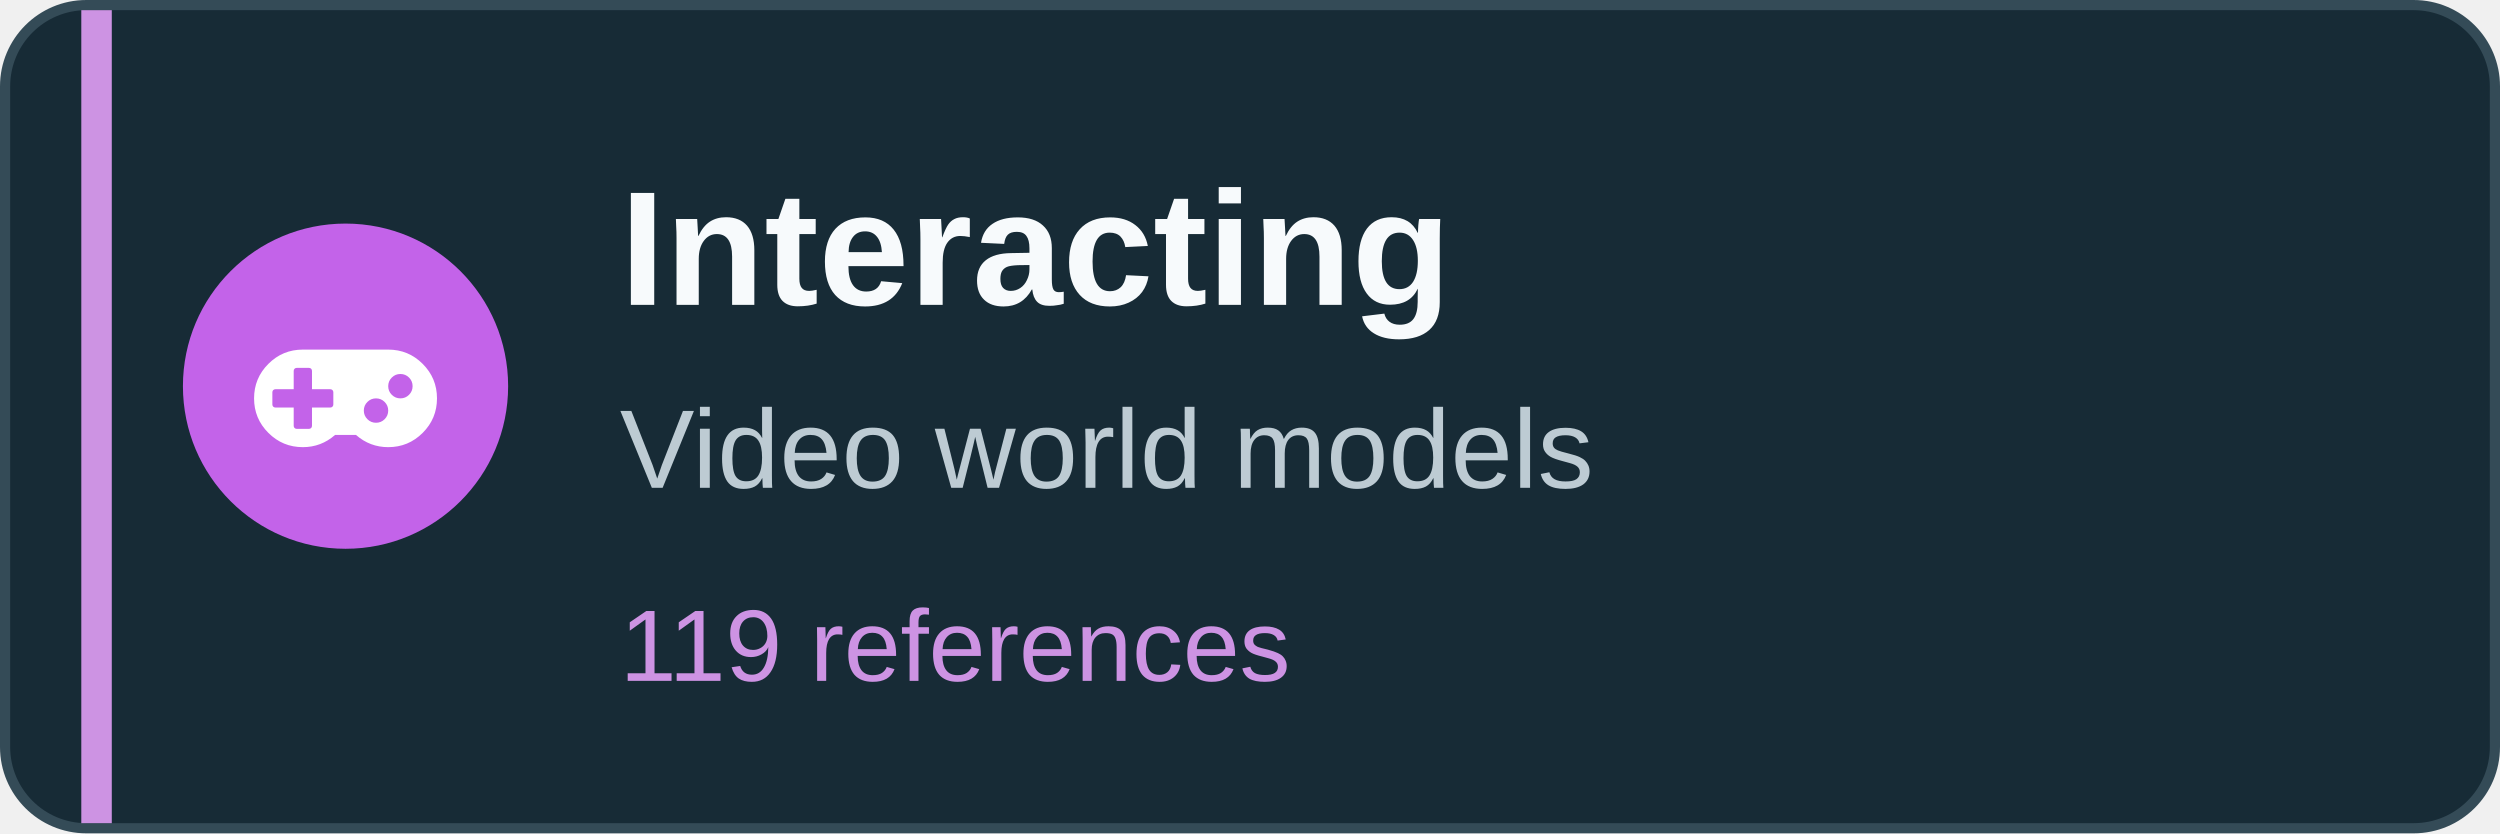
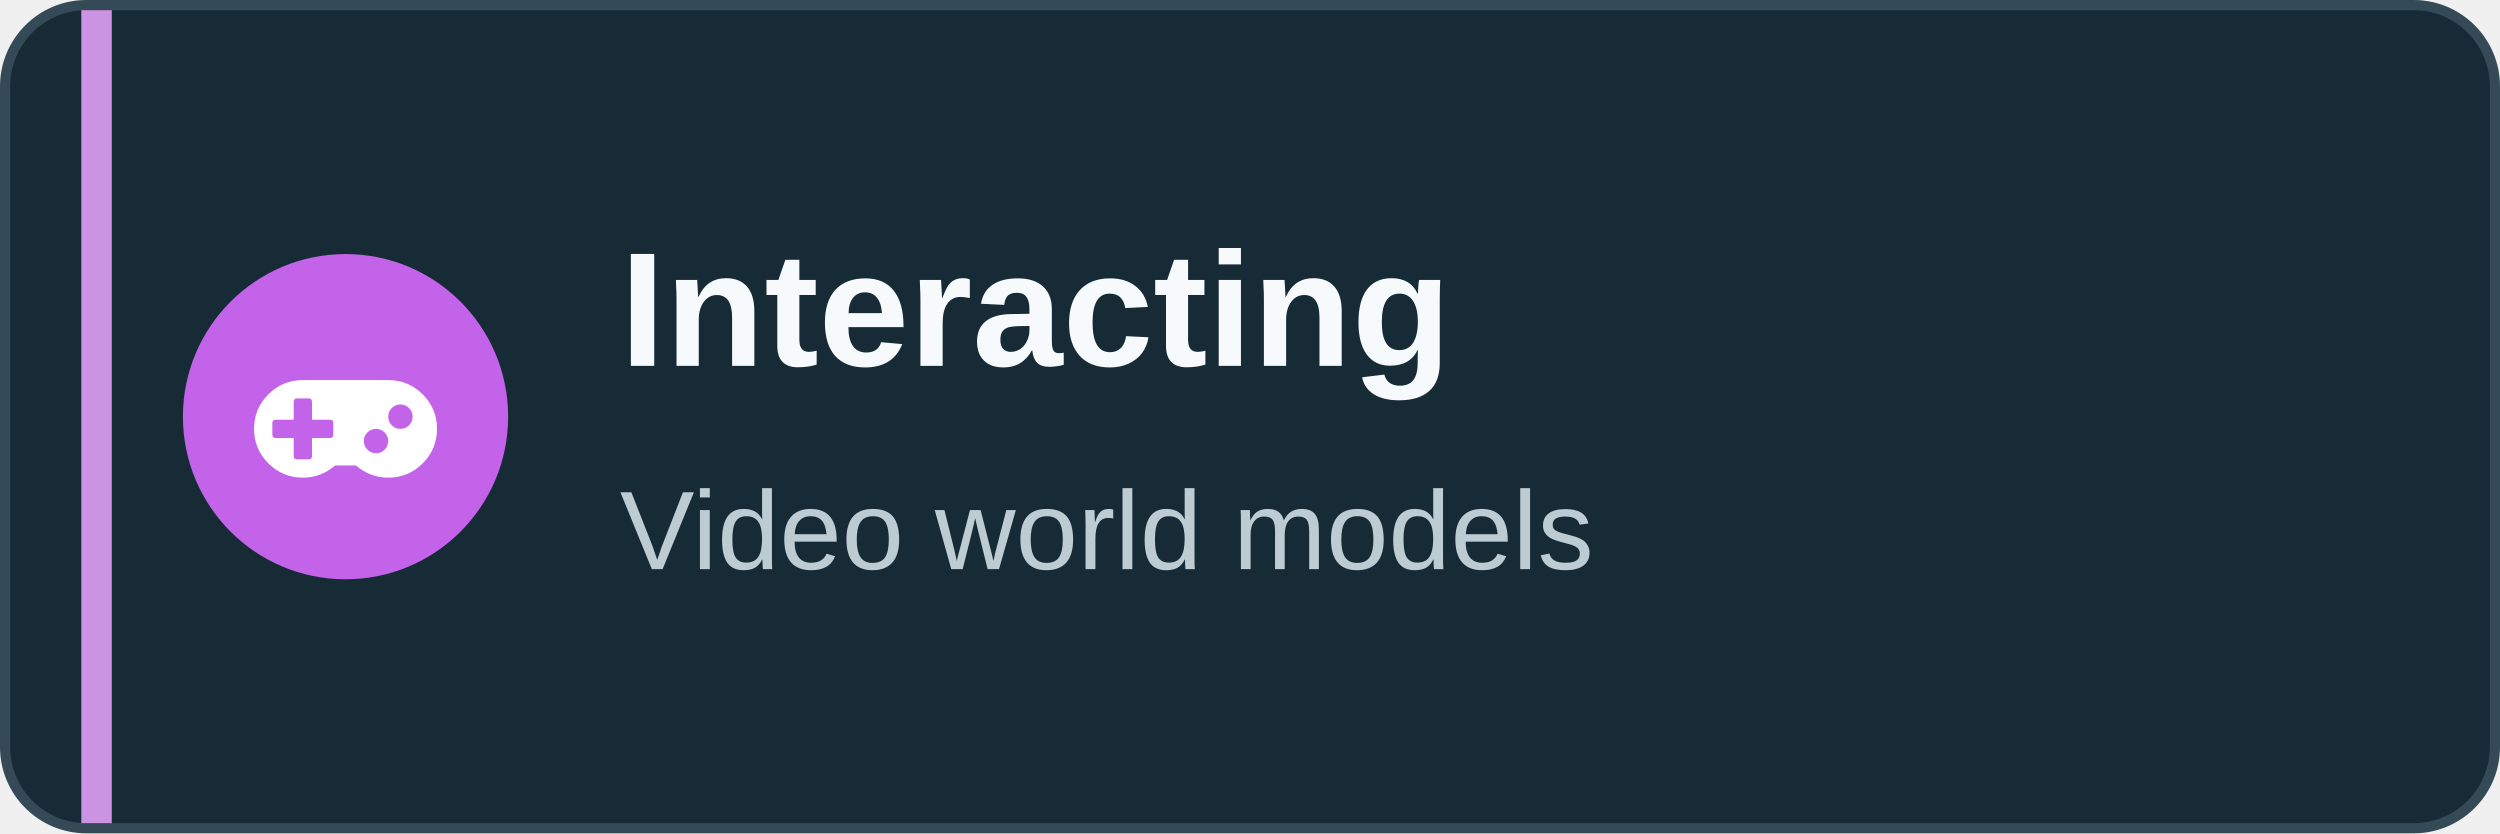
- <svg xmlns="http://www.w3.org/2000/svg" width="246" height="82" viewBox="0 0 246 82" role="img" aria-label="Interacting: 119 references">
+ <svg xmlns="http://www.w3.org/2000/svg" width="246" height="82" viewBox="0 0 246 82" role="img" aria-label="Interacting: video world models">
  <rect x=".5" y=".5" width="245" height="81" rx="8" fill="#172b36" stroke="#344b57" />
  <path d="M8 1h3v80H8z" fill="#CD93E3" />
-   <svg x="18" y="22" width="32" height="32" viewBox="0 0 64 64">
+   <svg x="18" y="25" width="32" height="32" viewBox="0 0 64 64">
    <circle cx="32" cy="32" r="32" fill="#C363E9" />
    <path fill="#fff" transform="translate(14 44) scale(0.01875 -0.01875)" d="M832 448v128q0 14 -9 23t-23 9h-192v192q0 14 -9 23t-23 9h-128q-14 0 -23 -9t-9 -23v-192h-192q-14 0 -23 -9t-9 -23v-128q0 -14 9 -23t23 -9h192v-192q0 -14 9 -23t23 -9h128q14 0 23 9t9 23v192h192q14 0 23 9t9 23zM1408 384q0 53 -37.5 90.5t-90.5 37.5t-90.5 -37.5 t-37.5 -90.5t37.5 -90.5t90.5 -37.5t90.5 37.5t37.5 90.5zM1664 640q0 53 -37.5 90.5t-90.5 37.5t-90.5 -37.5t-37.5 -90.5t37.5 -90.5t90.5 -37.5t90.5 37.5t37.5 90.5zM1920 512q0 -212 -150 -362t-362 -150q-192 0 -338 128h-220q-146 -128 -338 -128q-212 0 -362 150 t-150 362t150 362t362 150h896q212 0 362 -150t150 -362z" />
  </svg>
  <g font-family="Arial,Helvetica,sans-serif">
-     <text x="61" y="30" fill="#f7fafc" font-size="16" font-weight="700">Interacting</text>
-     <text x="61" y="48" fill="#bdcbd3" font-size="11">Video world models</text>
-     <text x="61" y="67" fill="#CD93E3" font-size="10">119 references</text>
+     <text x="61" y="36" fill="#f7fafc" font-size="16" font-weight="700">Interacting</text>
+     <text x="61" y="56" fill="#bdcbd3" font-size="11">Video world models</text>
  </g>
</svg>
